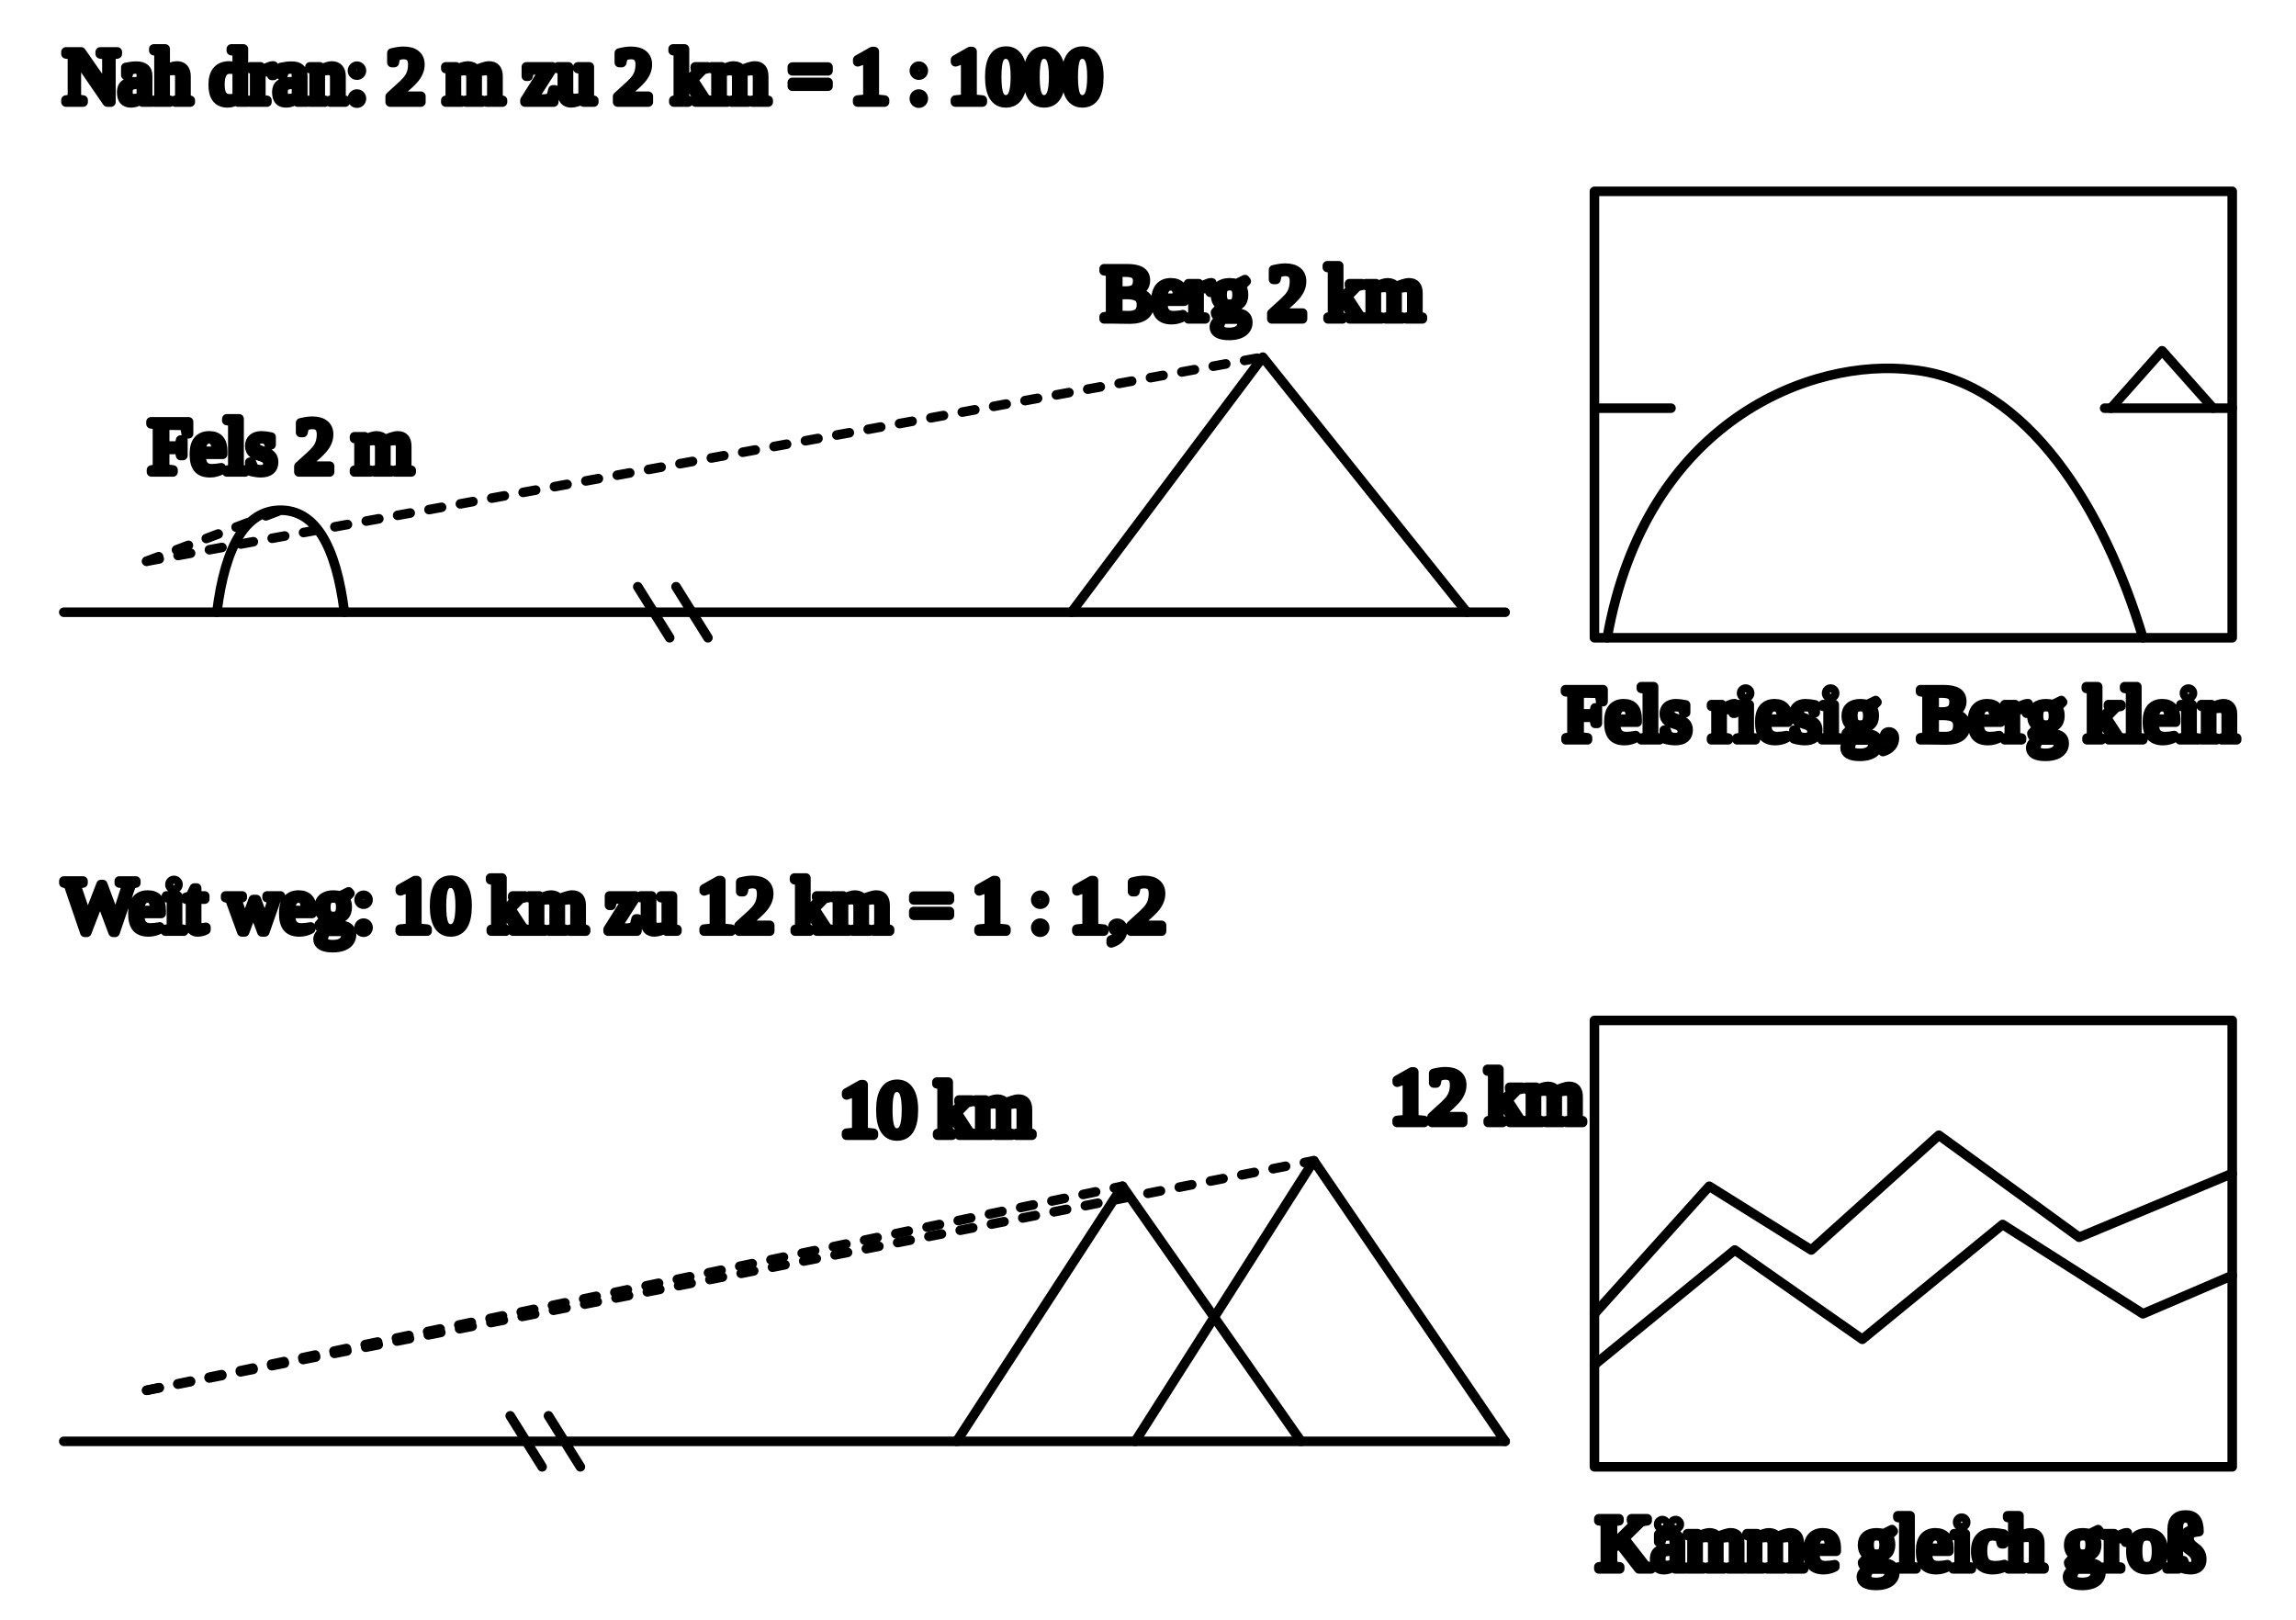
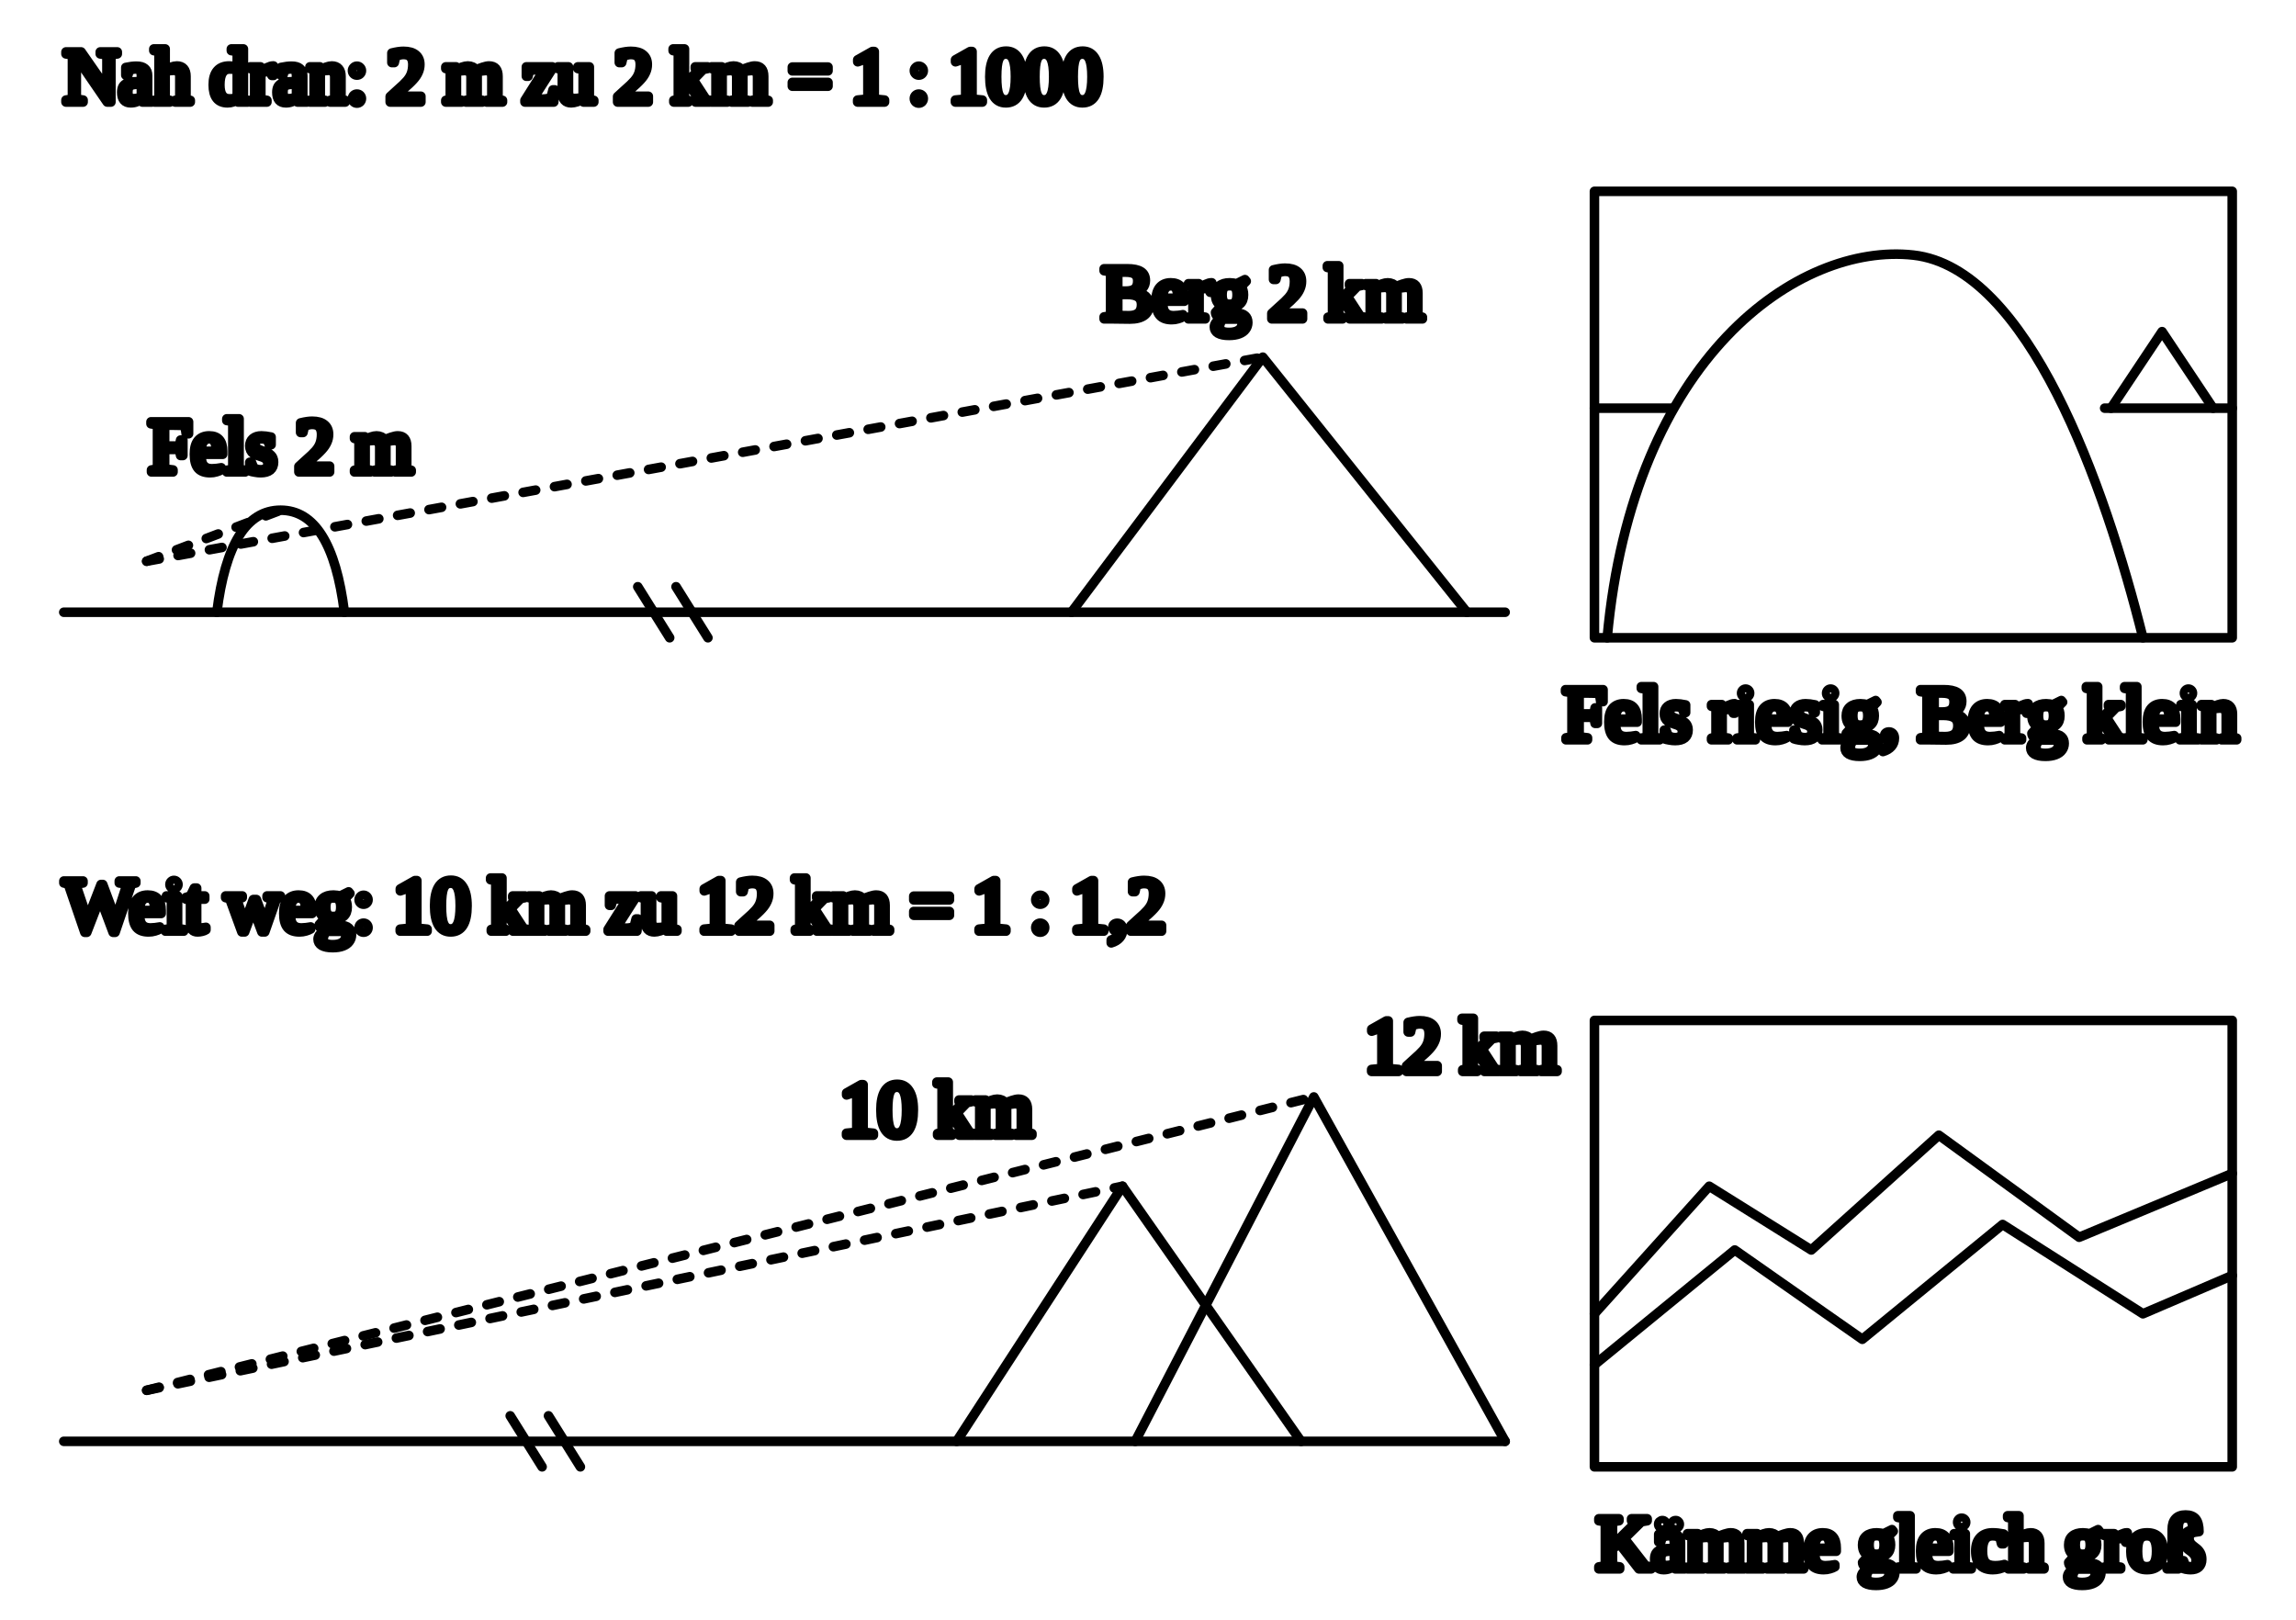
<svg xmlns="http://www.w3.org/2000/svg" viewBox="0 0 360 254" fill="none" stroke="currentColor" stroke-width="1.5" stroke-linecap="round" stroke-linejoin="round">
  <text x="10" y="16" class="h">Nah dran: 2 m zu 2 km = 1 : 1000</text>
  <line x1="10" y1="96" x2="236" y2="96" class="m" />
  <rect x="13" y="84.5" width="10" height="7" class="af" stroke="none" />
  <path d="M34 96 q2 -16 10 -16 q8 0 10 16" class="f" stroke="none" />
  <path d="M34 96 q2 -16 10 -16 q8 0 10 16" />
  <text x="44" y="74" text-anchor="middle" class="m">Fels 2 m</text>
  <path d="M168 96 L198 56 L230 96" />
  <text x="198" y="50" text-anchor="middle" class="m">Berg 2 km</text>
  <line x1="23" y1="88" x2="44" y2="80" class="a" stroke-dasharray="2 3" />
  <line x1="23" y1="88" x2="198" y2="56" class="a" stroke-dasharray="2 3" />
  <path d="M100 92 l5 8 M106 92 l5 8" class="m" />
  <rect x="250" y="30" width="100" height="70" />
-   <path d="M331 64 L339 55 L347 64" class="m" />
+   <path d="M331 64 L339 52 L347 64" class="m" />
  <line x1="250" y1="64" x2="262" y2="64" class="m" />
  <line x1="330" y1="64" x2="350" y2="64" class="m" />
-   <path d="M252 100 C258 66 284 56 300 58 C318 60 330 80 336 100 Z" class="f" stroke="none" />
-   <path d="M252 100 C258 66 284 56 300 58 C318 60 330 80 336 100" />
+   <path d="M252 100 C256 56 282 38 300 40 C318 42 330 76 336 100 Z" class="f" stroke="none" />
+   <path d="M252 100 C256 56 282 38 300 40 C318 42 330 76 336 100" />
  <text x="298" y="116" text-anchor="middle" class="m">Fels riesig, Berg klein</text>
  <text x="10" y="146" class="h">Weit weg: 10 km zu 12 km = 1 : 1,2</text>
  <line x1="10" y1="226" x2="236" y2="226" class="m" />
  <rect x="13" y="214.5" width="10" height="7" class="af" stroke="none" />
-   <path d="M178 226 L206 182 L236 226" class="m" />
-   <text x="218" y="176" class="m">12 km</text>
+   <path d="M178 226 L206 172 L236 226" class="m" />
+   <text x="214" y="168" class="m">12 km</text>
  <path d="M150 226 L176 186 L204 226" class="f" stroke="none" />
  <path d="M150 226 L176 186 L204 226" />
  <text x="162" y="178" text-anchor="end" class="m">10 km</text>
  <line x1="23" y1="218" x2="176" y2="186" class="a" stroke-dasharray="2 3" />
-   <line x1="23" y1="218" x2="206" y2="182" class="a" stroke-dasharray="2 3" />
+   <line x1="23" y1="218" x2="206" y2="172" class="a" stroke-dasharray="2 3" />
  <path d="M80 222 l5 8 M86 222 l5 8" class="m" />
  <rect x="250" y="160" width="100" height="70" />
  <path d="M250 206 L268 186 L284 196 L304 178 L326 194 L350 184" class="m" />
  <path d="M250 230 L250 214 L272 196 L292 210 L314 192 L336 206 L350 200 L350 230 Z" class="f" stroke="none" />
  <path d="M250 214 L272 196 L292 210 L314 192 L336 206 L350 200" />
  <text x="298" y="246" text-anchor="middle" class="m">Kämme gleich groß</text>
</svg>
